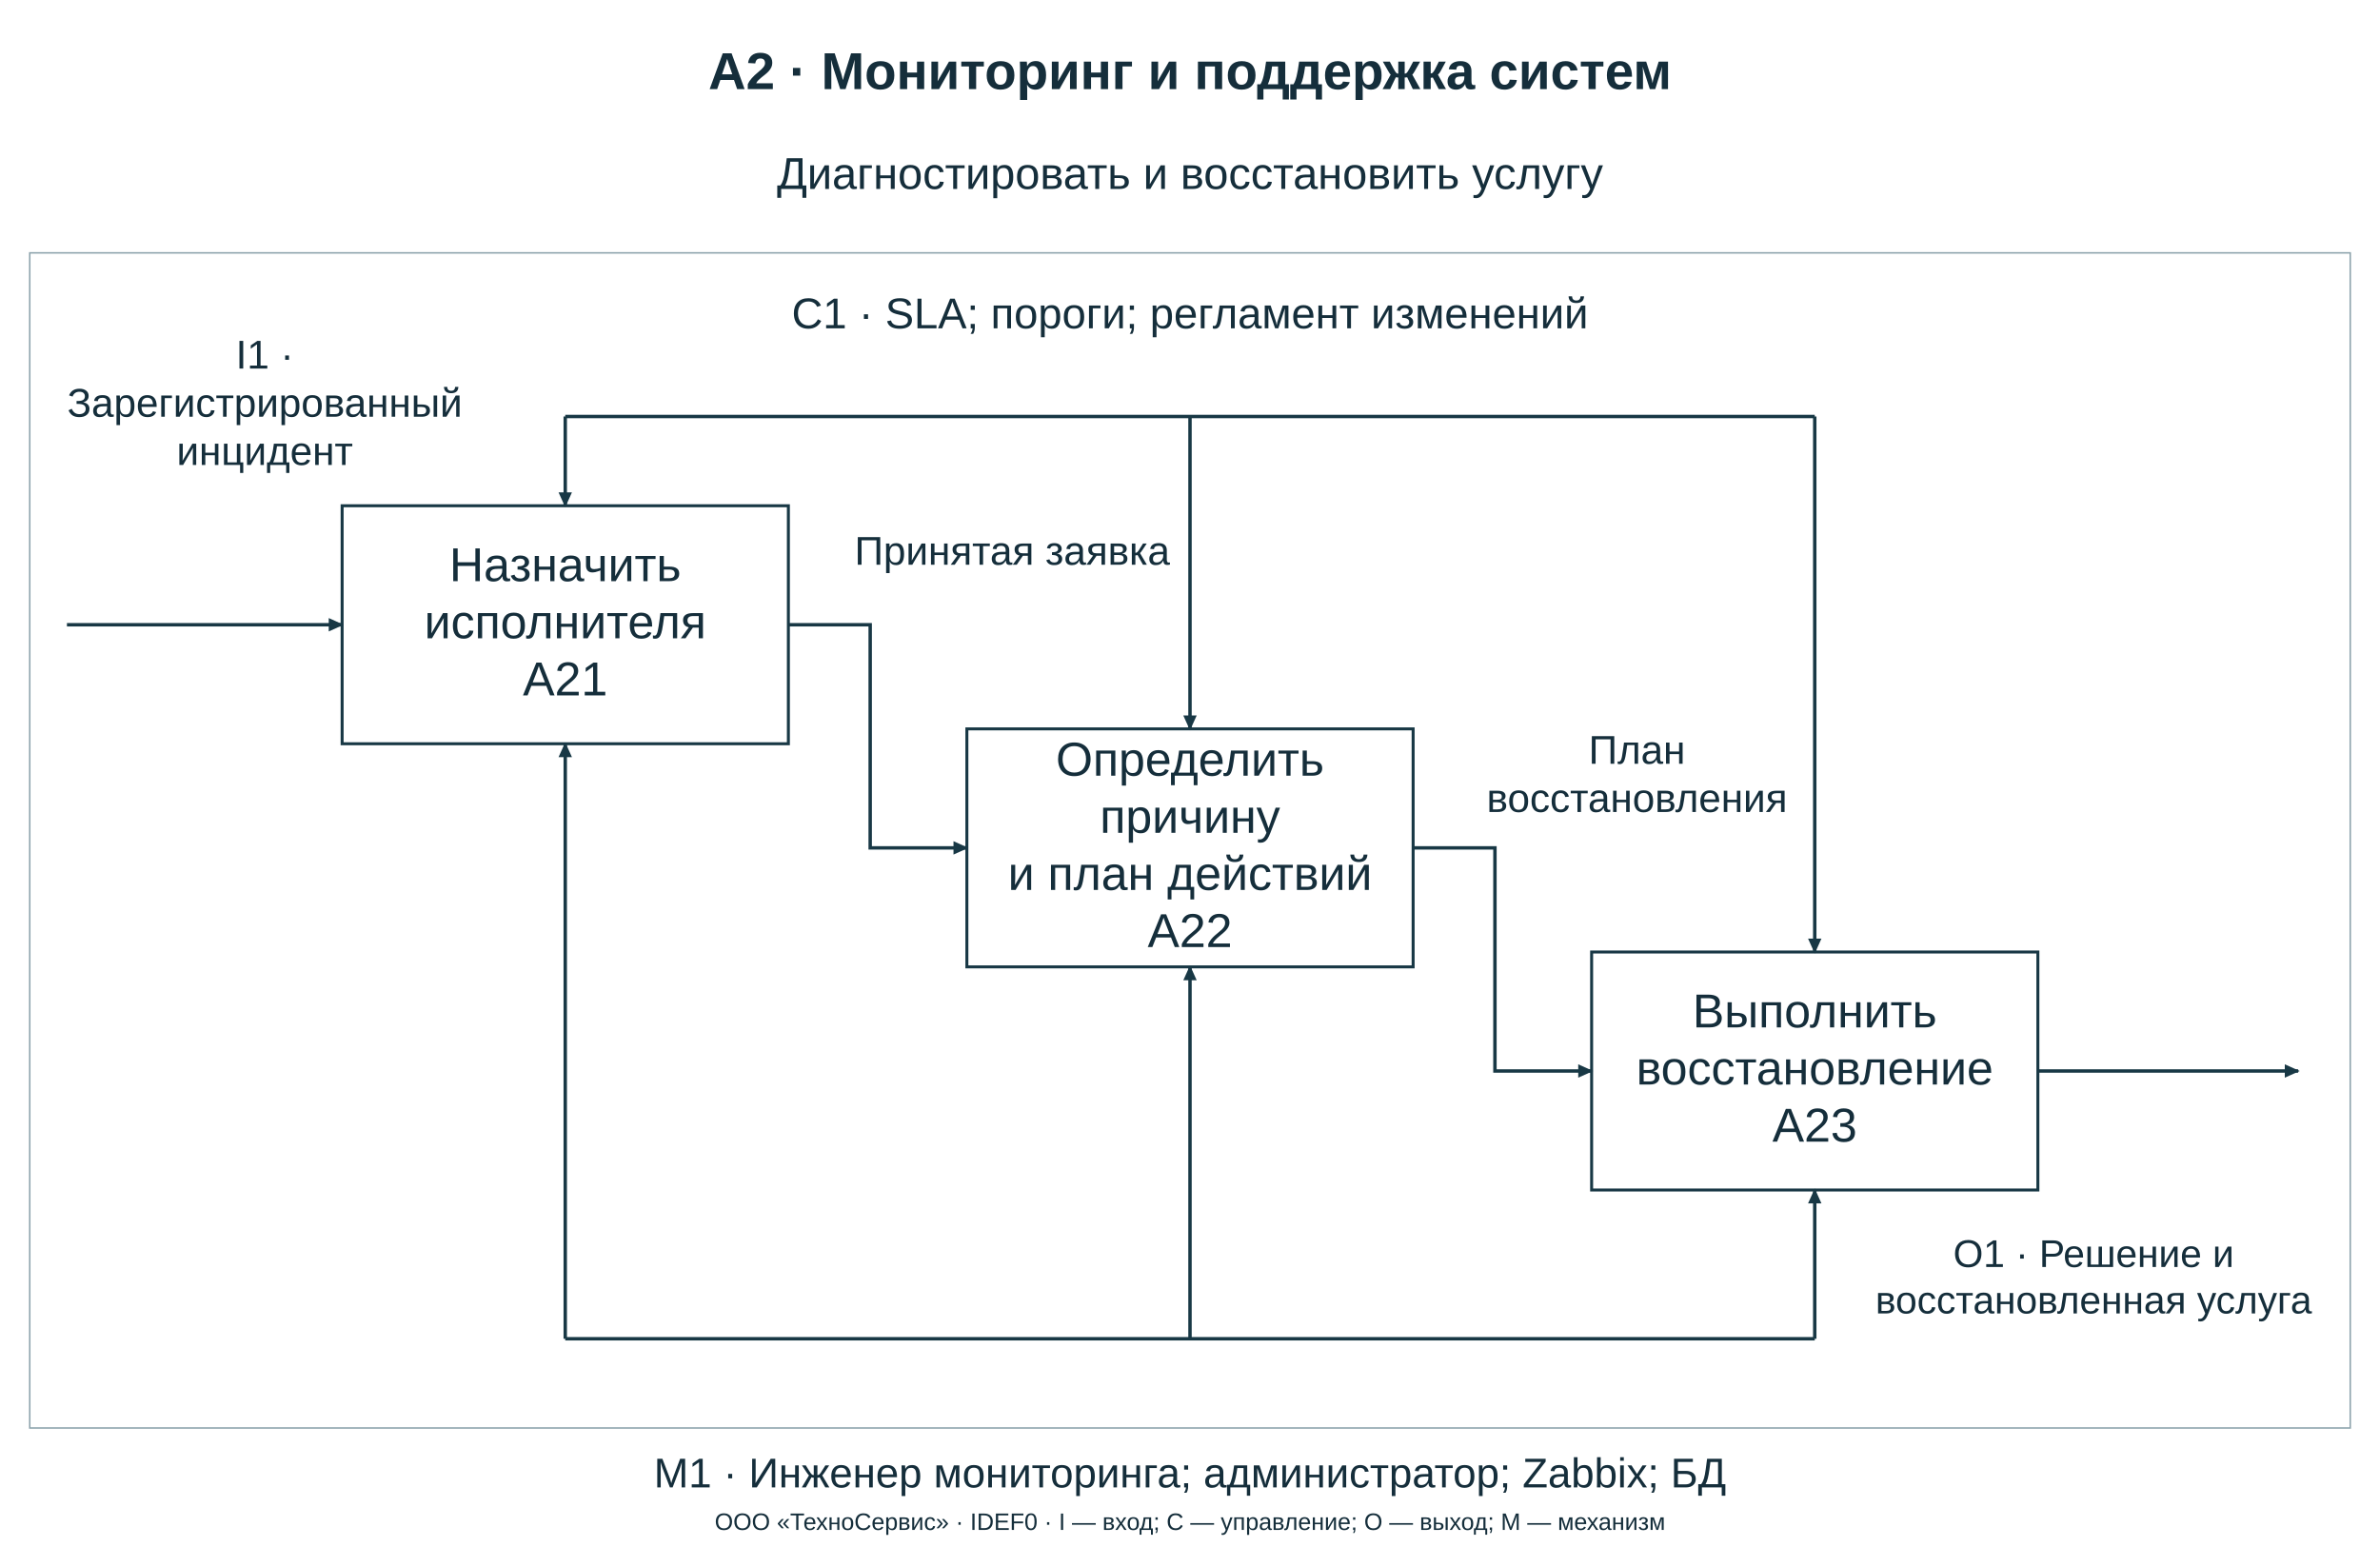
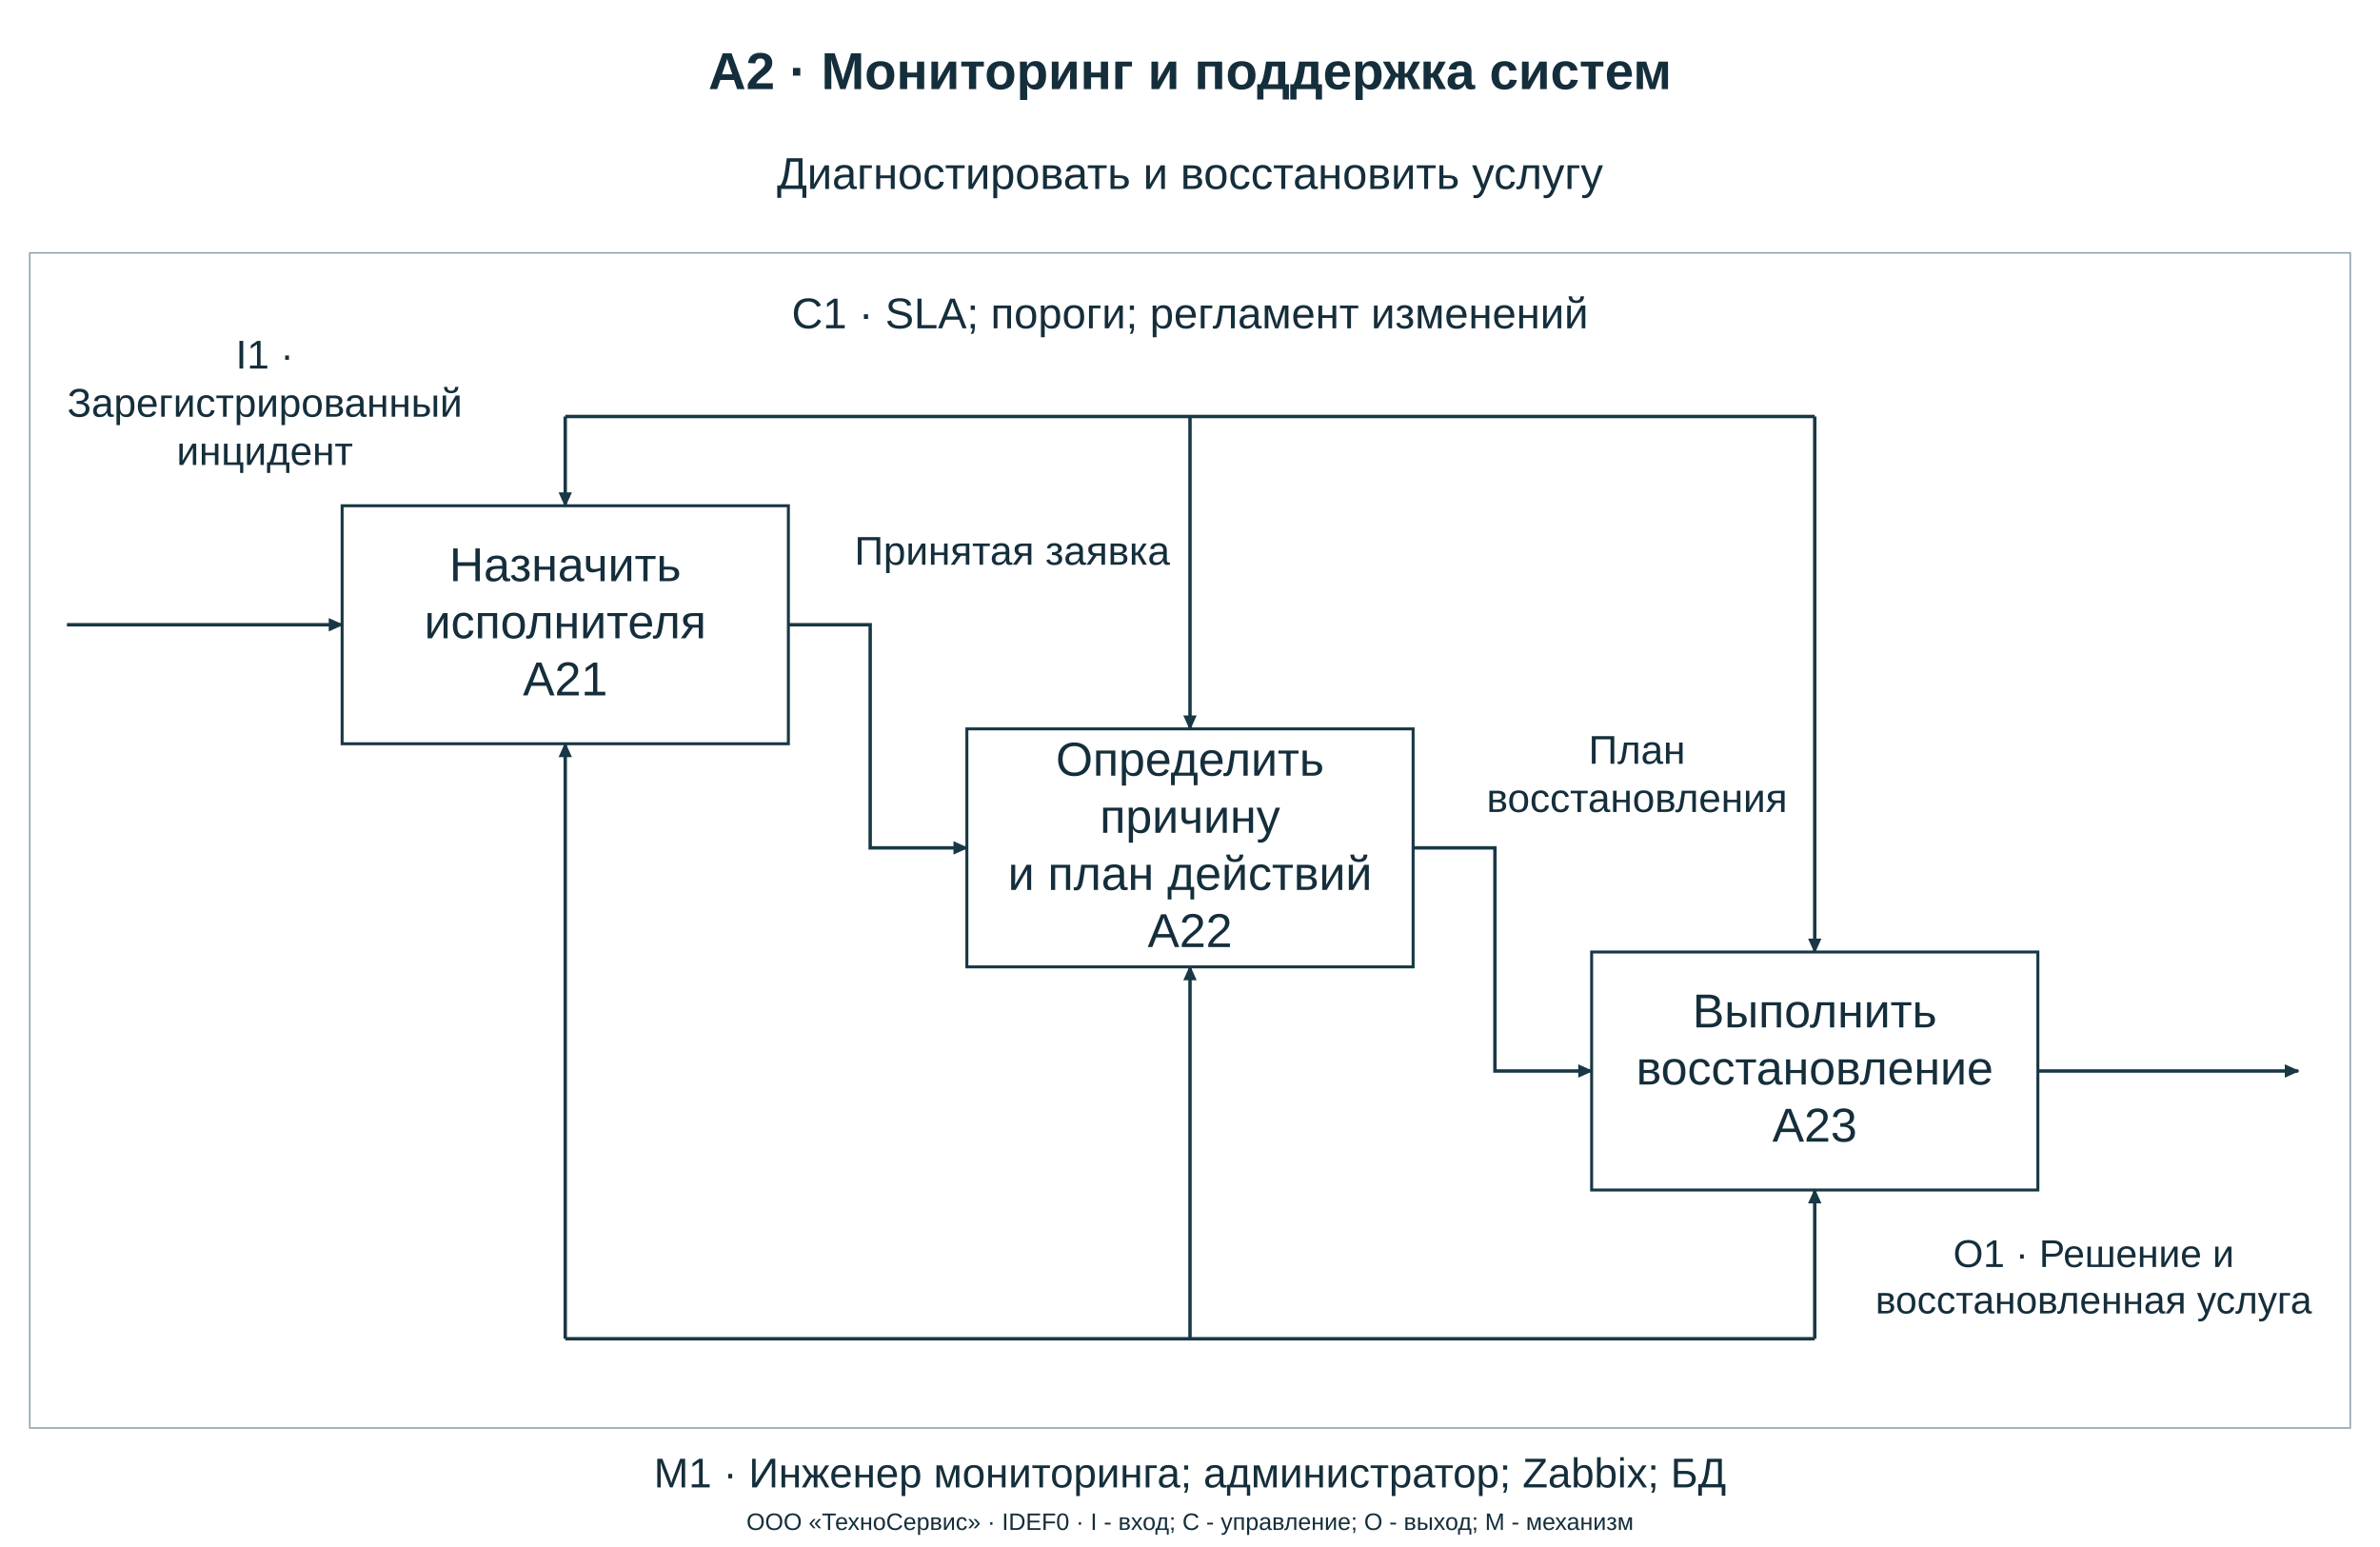
<svg xmlns="http://www.w3.org/2000/svg" width="1600" height="1040" viewBox="0 0 1600 1040">
  <defs>
    <marker id="arrow" markerWidth="11" markerHeight="9" refX="9" refY="4.5" orient="auto" markerUnits="userSpaceOnUse">
      <path d="M0 0 L10 4.5 L0 9 Z" fill="#183845" />
    </marker>
  </defs>
  <rect width="100%" height="100%" fill="white" />
  <text x="800.0" y="50.0" text-anchor="middle" dominant-baseline="middle" font-family="Arial, sans-serif" font-size="35" font-weight="700" fill="#152e3b">A2 · Мониторинг и поддержка систем</text>
  <text x="800.0" y="118.5" text-anchor="middle" dominant-baseline="middle" font-family="Arial, sans-serif" font-size="30" font-weight="400" fill="#152e3b">Диагностировать и восстановить услугу</text>
  <rect x="20" y="170" width="1560" height="790" fill="none" stroke="#8ba2ab" stroke-width="1" />
  <rect x="230" y="340" width="300" height="160" stroke="#183845" stroke-width="2" fill="white" />
  <text x="380.0" y="381.6" text-anchor="middle" dominant-baseline="middle" font-family="Arial, sans-serif" font-size="32" fill="#152e3b">Назначить</text>
  <text x="380.0" y="420.0" text-anchor="middle" dominant-baseline="middle" font-family="Arial, sans-serif" font-size="32" fill="#152e3b">исполнителя</text>
  <text x="380.0" y="458.4" text-anchor="middle" dominant-baseline="middle" font-family="Arial, sans-serif" font-size="32" fill="#152e3b">A21</text>
  <rect x="650" y="490" width="300" height="160" stroke="#183845" stroke-width="2" fill="white" />
  <text x="800.0" y="512.4" text-anchor="middle" dominant-baseline="middle" font-family="Arial, sans-serif" font-size="32" fill="#152e3b">Определить</text>
  <text x="800.0" y="550.8" text-anchor="middle" dominant-baseline="middle" font-family="Arial, sans-serif" font-size="32" fill="#152e3b">причину</text>
  <text x="800.0" y="589.2" text-anchor="middle" dominant-baseline="middle" font-family="Arial, sans-serif" font-size="32" fill="#152e3b">и план действий</text>
  <text x="800.0" y="627.6" text-anchor="middle" dominant-baseline="middle" font-family="Arial, sans-serif" font-size="32" fill="#152e3b">A22</text>
  <rect x="1070" y="640" width="300" height="160" stroke="#183845" stroke-width="2" fill="white" />
  <text x="1220.0" y="681.6" text-anchor="middle" dominant-baseline="middle" font-family="Arial, sans-serif" font-size="32" fill="#152e3b">Выполнить</text>
  <text x="1220.0" y="720.0" text-anchor="middle" dominant-baseline="middle" font-family="Arial, sans-serif" font-size="32" fill="#152e3b">восстановление</text>
  <text x="1220.0" y="758.4" text-anchor="middle" dominant-baseline="middle" font-family="Arial, sans-serif" font-size="32" fill="#152e3b">A23</text>
  <text x="800.0" y="212.5" text-anchor="middle" dominant-baseline="middle" font-family="Arial, sans-serif" font-size="29" font-weight="400" fill="#152e3b">C1 · SLA; пороги; регламент изменений</text>
  <polyline points="380,280 1220,280" fill="none" stroke="#183845" stroke-width="2.3" />
  <polyline points="380.0,280 380.0,340" fill="none" stroke="#183845" stroke-width="2.3" marker-end="url(#arrow)" />
  <polyline points="800.0,280 800.0,490" fill="none" stroke="#183845" stroke-width="2.3" marker-end="url(#arrow)" />
  <polyline points="1220.0,280 1220.0,640" fill="none" stroke="#183845" stroke-width="2.3" marker-end="url(#arrow)" />
  <text x="178.0" y="240.1" text-anchor="middle" dominant-baseline="middle" font-family="Arial, sans-serif" font-size="27" font-weight="400" fill="#152e3b">I1 ·</text>
  <text x="178.0" y="272.5" text-anchor="middle" dominant-baseline="middle" font-family="Arial, sans-serif" font-size="27" font-weight="400" fill="#152e3b">Зарегистрированный</text>
  <text x="178.0" y="304.9" text-anchor="middle" dominant-baseline="middle" font-family="Arial, sans-serif" font-size="27" font-weight="400" fill="#152e3b">инцидент</text>
  <polyline points="45,420.0 230,420.0" fill="none" stroke="#183845" stroke-width="2.3" marker-end="url(#arrow)" />
  <polyline points="530,420.0 585,420.0 585,570.0 650,570.0" fill="none" stroke="#183845" stroke-width="2.3" marker-end="url(#arrow)" />
  <text x="680.5" y="372.0" text-anchor="middle" dominant-baseline="middle" font-family="Arial, sans-serif" font-size="27" font-weight="400" fill="#152e3b">Принятая заявка</text>
  <polyline points="950,570.0 1005,570.0 1005,720.0 1070,720.0" fill="none" stroke="#183845" stroke-width="2.3" marker-end="url(#arrow)" />
  <text x="1100.5" y="505.8" text-anchor="middle" dominant-baseline="middle" font-family="Arial, sans-serif" font-size="27" font-weight="400" fill="#152e3b">План</text>
  <text x="1100.5" y="538.2" text-anchor="middle" dominant-baseline="middle" font-family="Arial, sans-serif" font-size="27" font-weight="400" fill="#152e3b">восстановления</text>
  <polyline points="1370,720 1545,720" fill="none" stroke="#183845" stroke-width="2.3" marker-end="url(#arrow)" />
  <text x="1407.5" y="844.4" text-anchor="middle" dominant-baseline="middle" font-family="Arial, sans-serif" font-size="26" font-weight="400" fill="#152e3b">O1 · Решение и</text>
  <text x="1407.5" y="875.6" text-anchor="middle" dominant-baseline="middle" font-family="Arial, sans-serif" font-size="26" font-weight="400" fill="#152e3b">восстановленная услуга</text>
  <polyline points="380,900 1220,900" fill="none" stroke="#183845" stroke-width="2.3" />
  <polyline points="380.0,900 380.0,500" fill="none" stroke="#183845" stroke-width="2.3" marker-end="url(#arrow)" />
  <polyline points="800.0,900 800.0,650" fill="none" stroke="#183845" stroke-width="2.3" marker-end="url(#arrow)" />
  <polyline points="1220.0,900 1220.0,800" fill="none" stroke="#183845" stroke-width="2.3" marker-end="url(#arrow)" />
  <text x="800.0" y="992.0" text-anchor="middle" dominant-baseline="middle" font-family="Arial, sans-serif" font-size="28" font-weight="400" fill="#152e3b">M1 · Инженер мониторинга; администратор; Zabbix; БД</text>
-   <text x="800.0" y="1024.0" text-anchor="middle" dominant-baseline="middle" font-family="Arial, sans-serif" font-size="16" font-weight="400" fill="#152e3b">ООО «ТехноСервис» · IDEF0 · I — вход; C — управление; O — выход; M — механизм</text>
+   <text x="800.0" y="1024.0" text-anchor="middle" dominant-baseline="middle" font-family="Arial, sans-serif" font-size="16" font-weight="400" fill="#152e3b">ООО «ТехноСервис» · IDEF0 · I - вход; C - управление; O - выход; M - механизм</text>
</svg>
